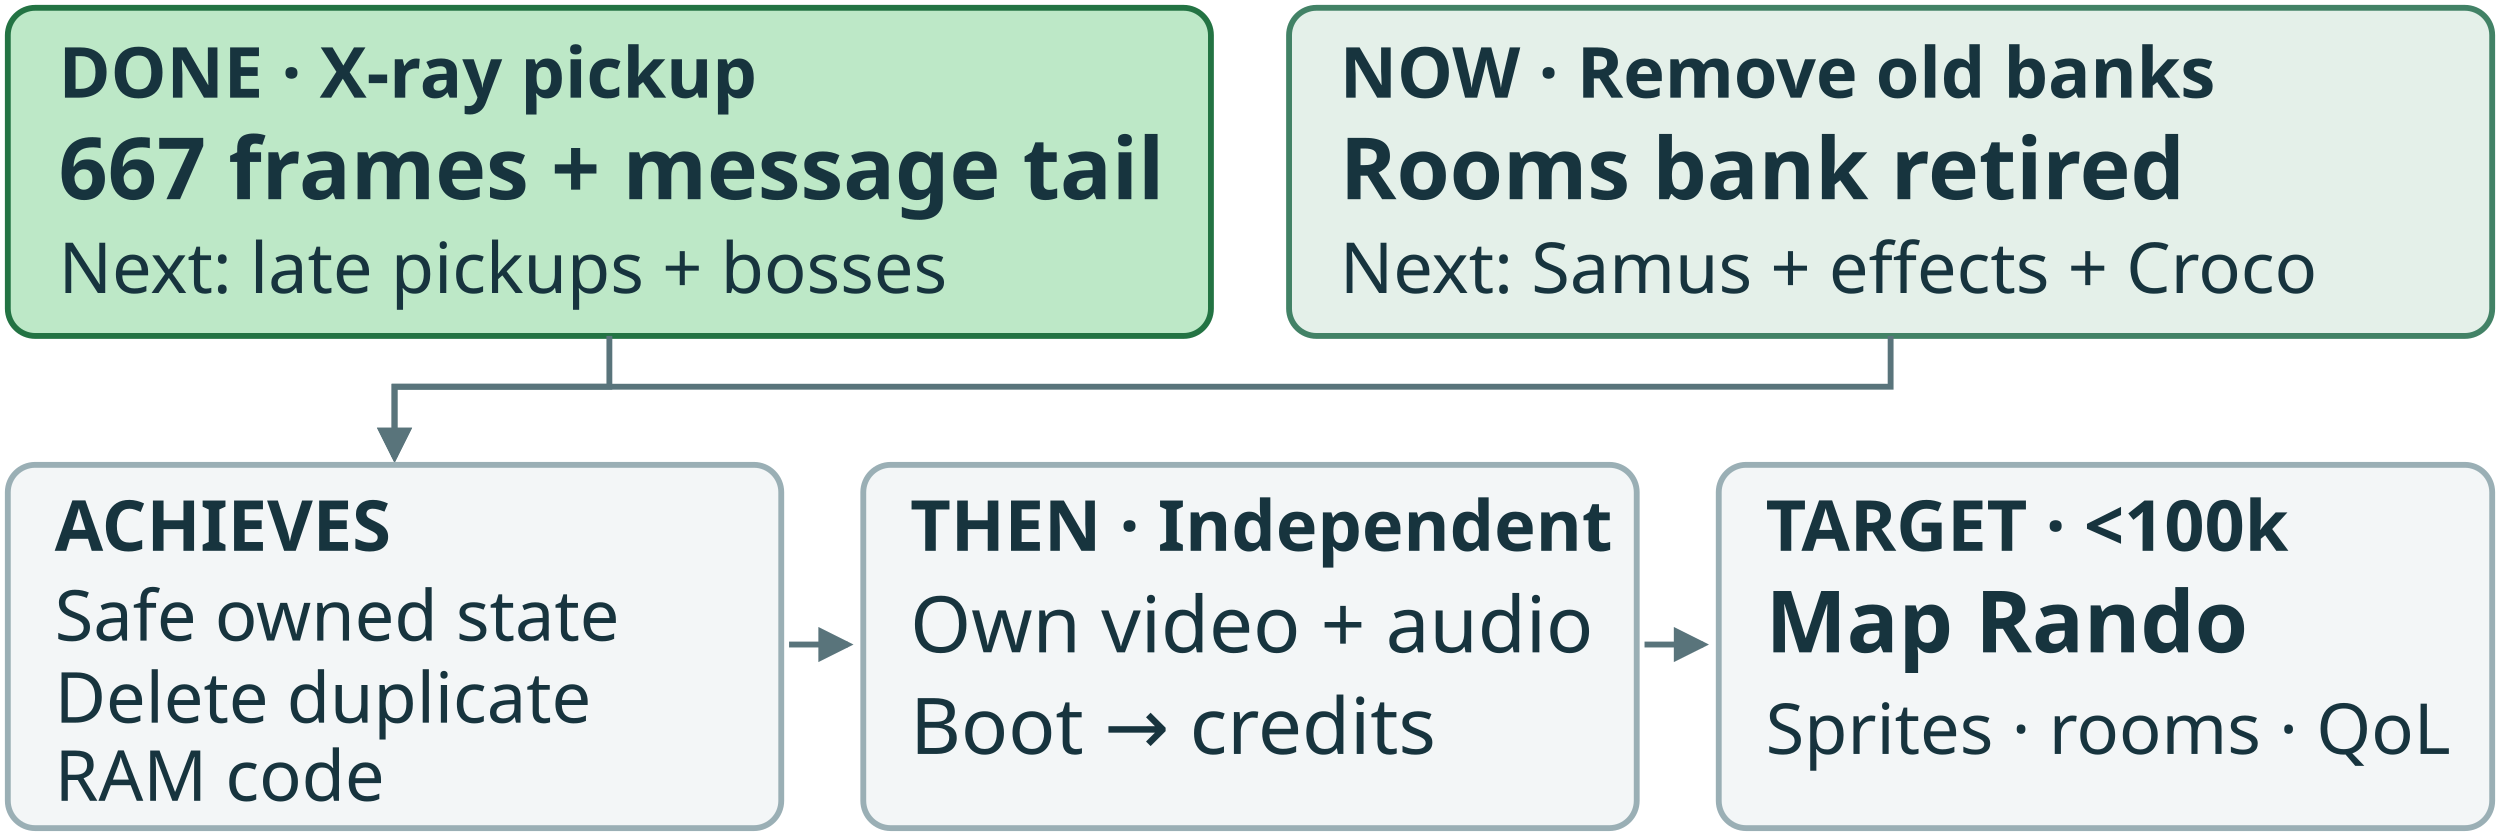
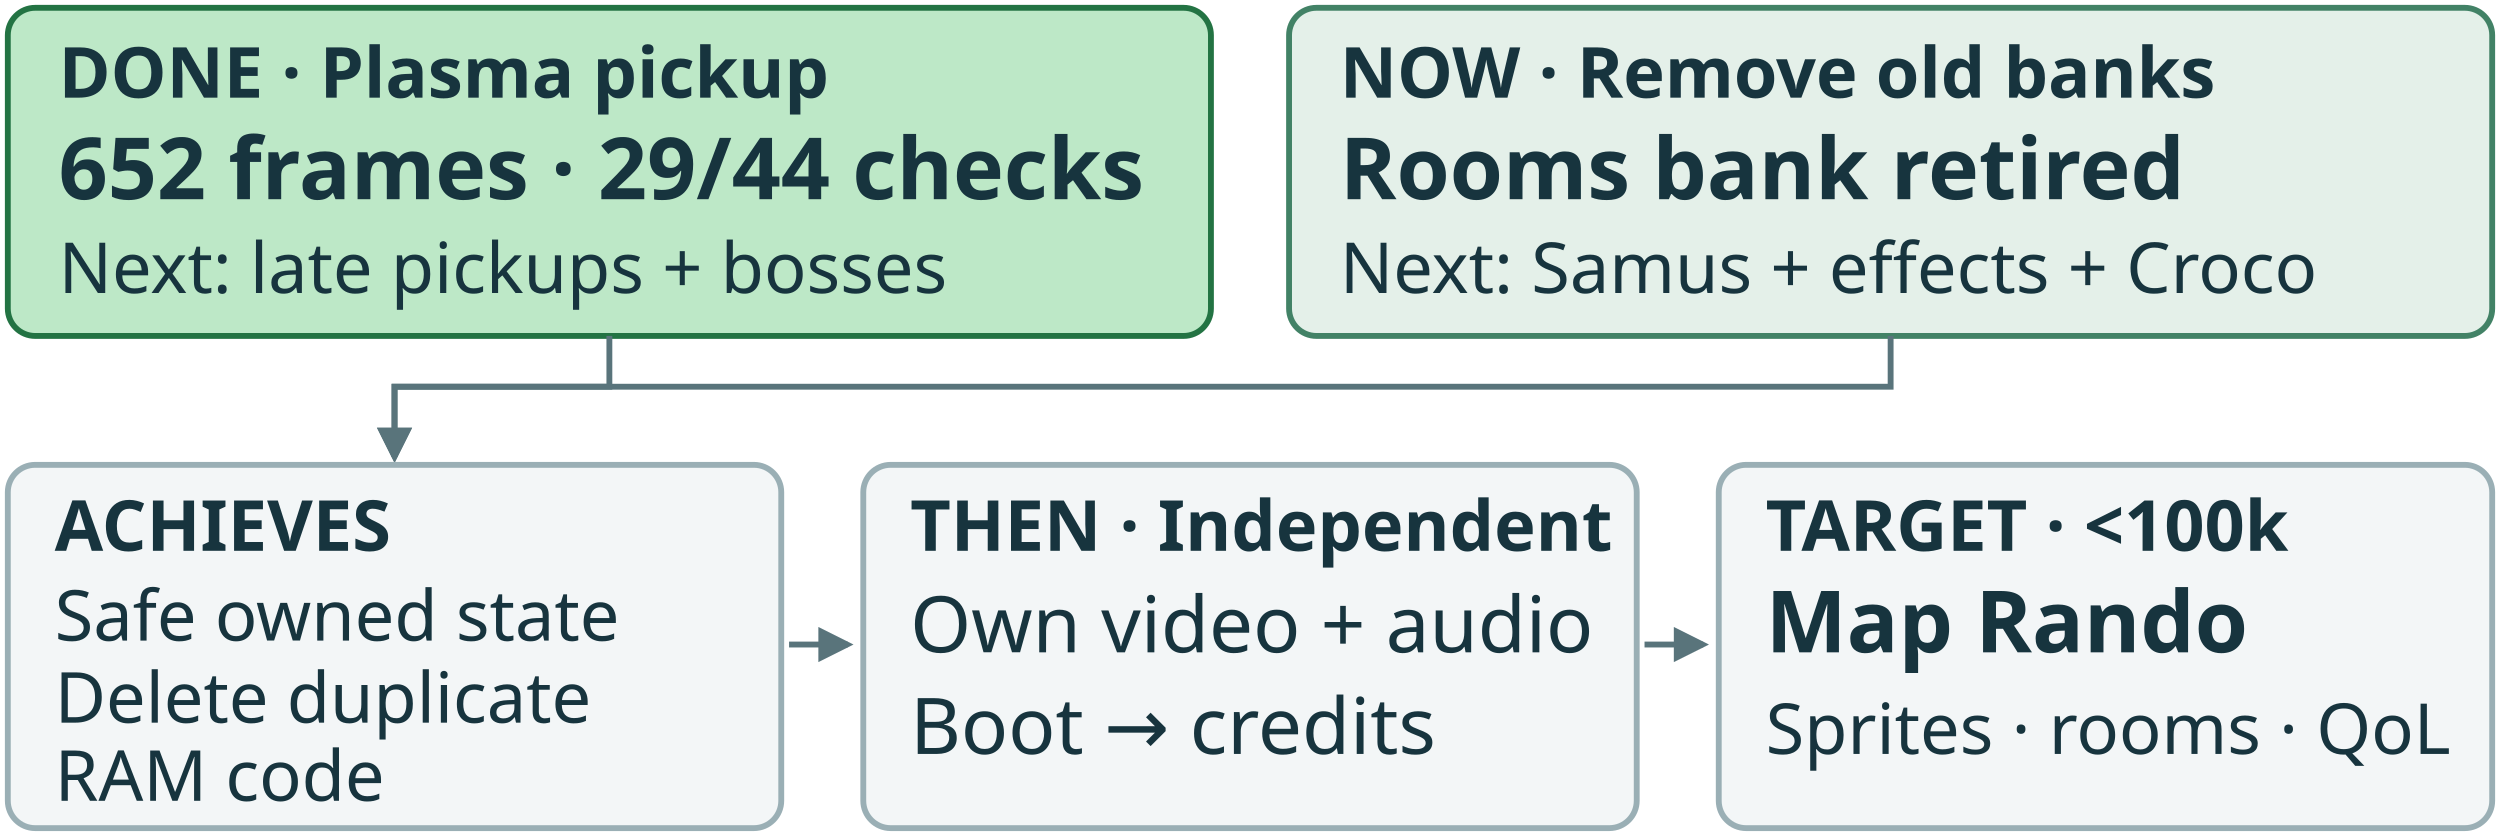
<svg xmlns="http://www.w3.org/2000/svg" width="640" height="214" viewBox="0 0 640 214" role="img" aria-labelledby="title description">
  <defs>
    <marker id="arrow" markerWidth="6" markerHeight="6" refX="5" refY="3" orient="auto">
      <path d="M0 0L6 3L0 6" fill="#59747b" />
    </marker>
  </defs>
  <style>text{font-family:system-ui,Segoe UI,sans-serif;fill:#17343e} .tag{font-size:18px;font-weight:650}.name{font-size:22px;font-weight:650}.note{font-size:20px}.small{font-size:18px}.now{fill:#e4f0e9;stroke:#428266}.done{fill:#bde8c7;stroke:#237343}.later{fill:#f3f6f7;stroke:#9aafb5}rect{stroke-width:1.5}path.link{fill:none;stroke:#59747b;stroke-width:1.5;marker-end:url(#arrow)}</style>
  <g aria-label="Done: room-seed replay; next: late coverage">
    <rect class="done" x="2" y="2" width="308" height="84" rx="7" />
-     <text x="15" y="25" class="tag">DONE · X-ray pickup</text>
-     <text x="15" y="51" class="name">667 frames + message tail</text>
+     <text x="15" y="25" class="tag">DONE · Plasma pickup</text>
+     <text x="15" y="51" class="name">652 frames · 29/44 checks</text>
    <text x="15" y="75" class="small">Next: late pickups + bosses</text>
  </g>
  <g aria-label="Now: three parallel bank retirement lanes">
    <rect class="now" x="330" y="2" width="308" height="84" rx="7" />
    <text x="343" y="25" class="tag">NOW · Remove old banks</text>
    <text x="343" y="51" class="name">Rooms bank retired</text>
    <text x="343" y="75" class="small">Next: Samus + effects + Croco</text>
  </g>
  <path class="link" d="M156 86V99H101V117" />
  <path class="link" d="M484 86V99H101V117" />
  <g aria-label="Achieves: safe owned state with duplicate RAM code deleted">
    <rect class="later" x="2" y="119" width="198" height="93" rx="7" />
    <text x="14" y="141" class="tag">ACHIEVES</text>
    <text x="14" y="164" class="small">Safe owned state</text>
    <text x="14" y="185" class="small">Delete duplicate</text>
    <text x="14" y="205" class="small">RAM code</text>
  </g>
  <path class="link" d="M202 165H217" />
  <g aria-label="Then: independent engine">
    <rect class="later" x="221" y="119" width="198" height="93" rx="7" />
    <text x="233" y="141" class="tag">THEN · Independent</text>
    <text x="233" y="167" class="note">Own video + audio</text>
    <text x="233" y="193" class="note">Boot → credits</text>
  </g>
  <path class="link" d="M421 165H436" />
  <g aria-label="Target: Map Rando engine">
    <rect class="later" x="440" y="119" width="198" height="93" rx="7" />
    <text x="452" y="141" class="tag">TARGET · &lt;100k</text>
    <text x="452" y="167" class="name">Map Rando</text>
    <text x="452" y="193" class="small">Sprites · rooms · QoL</text>
  </g>
</svg>
